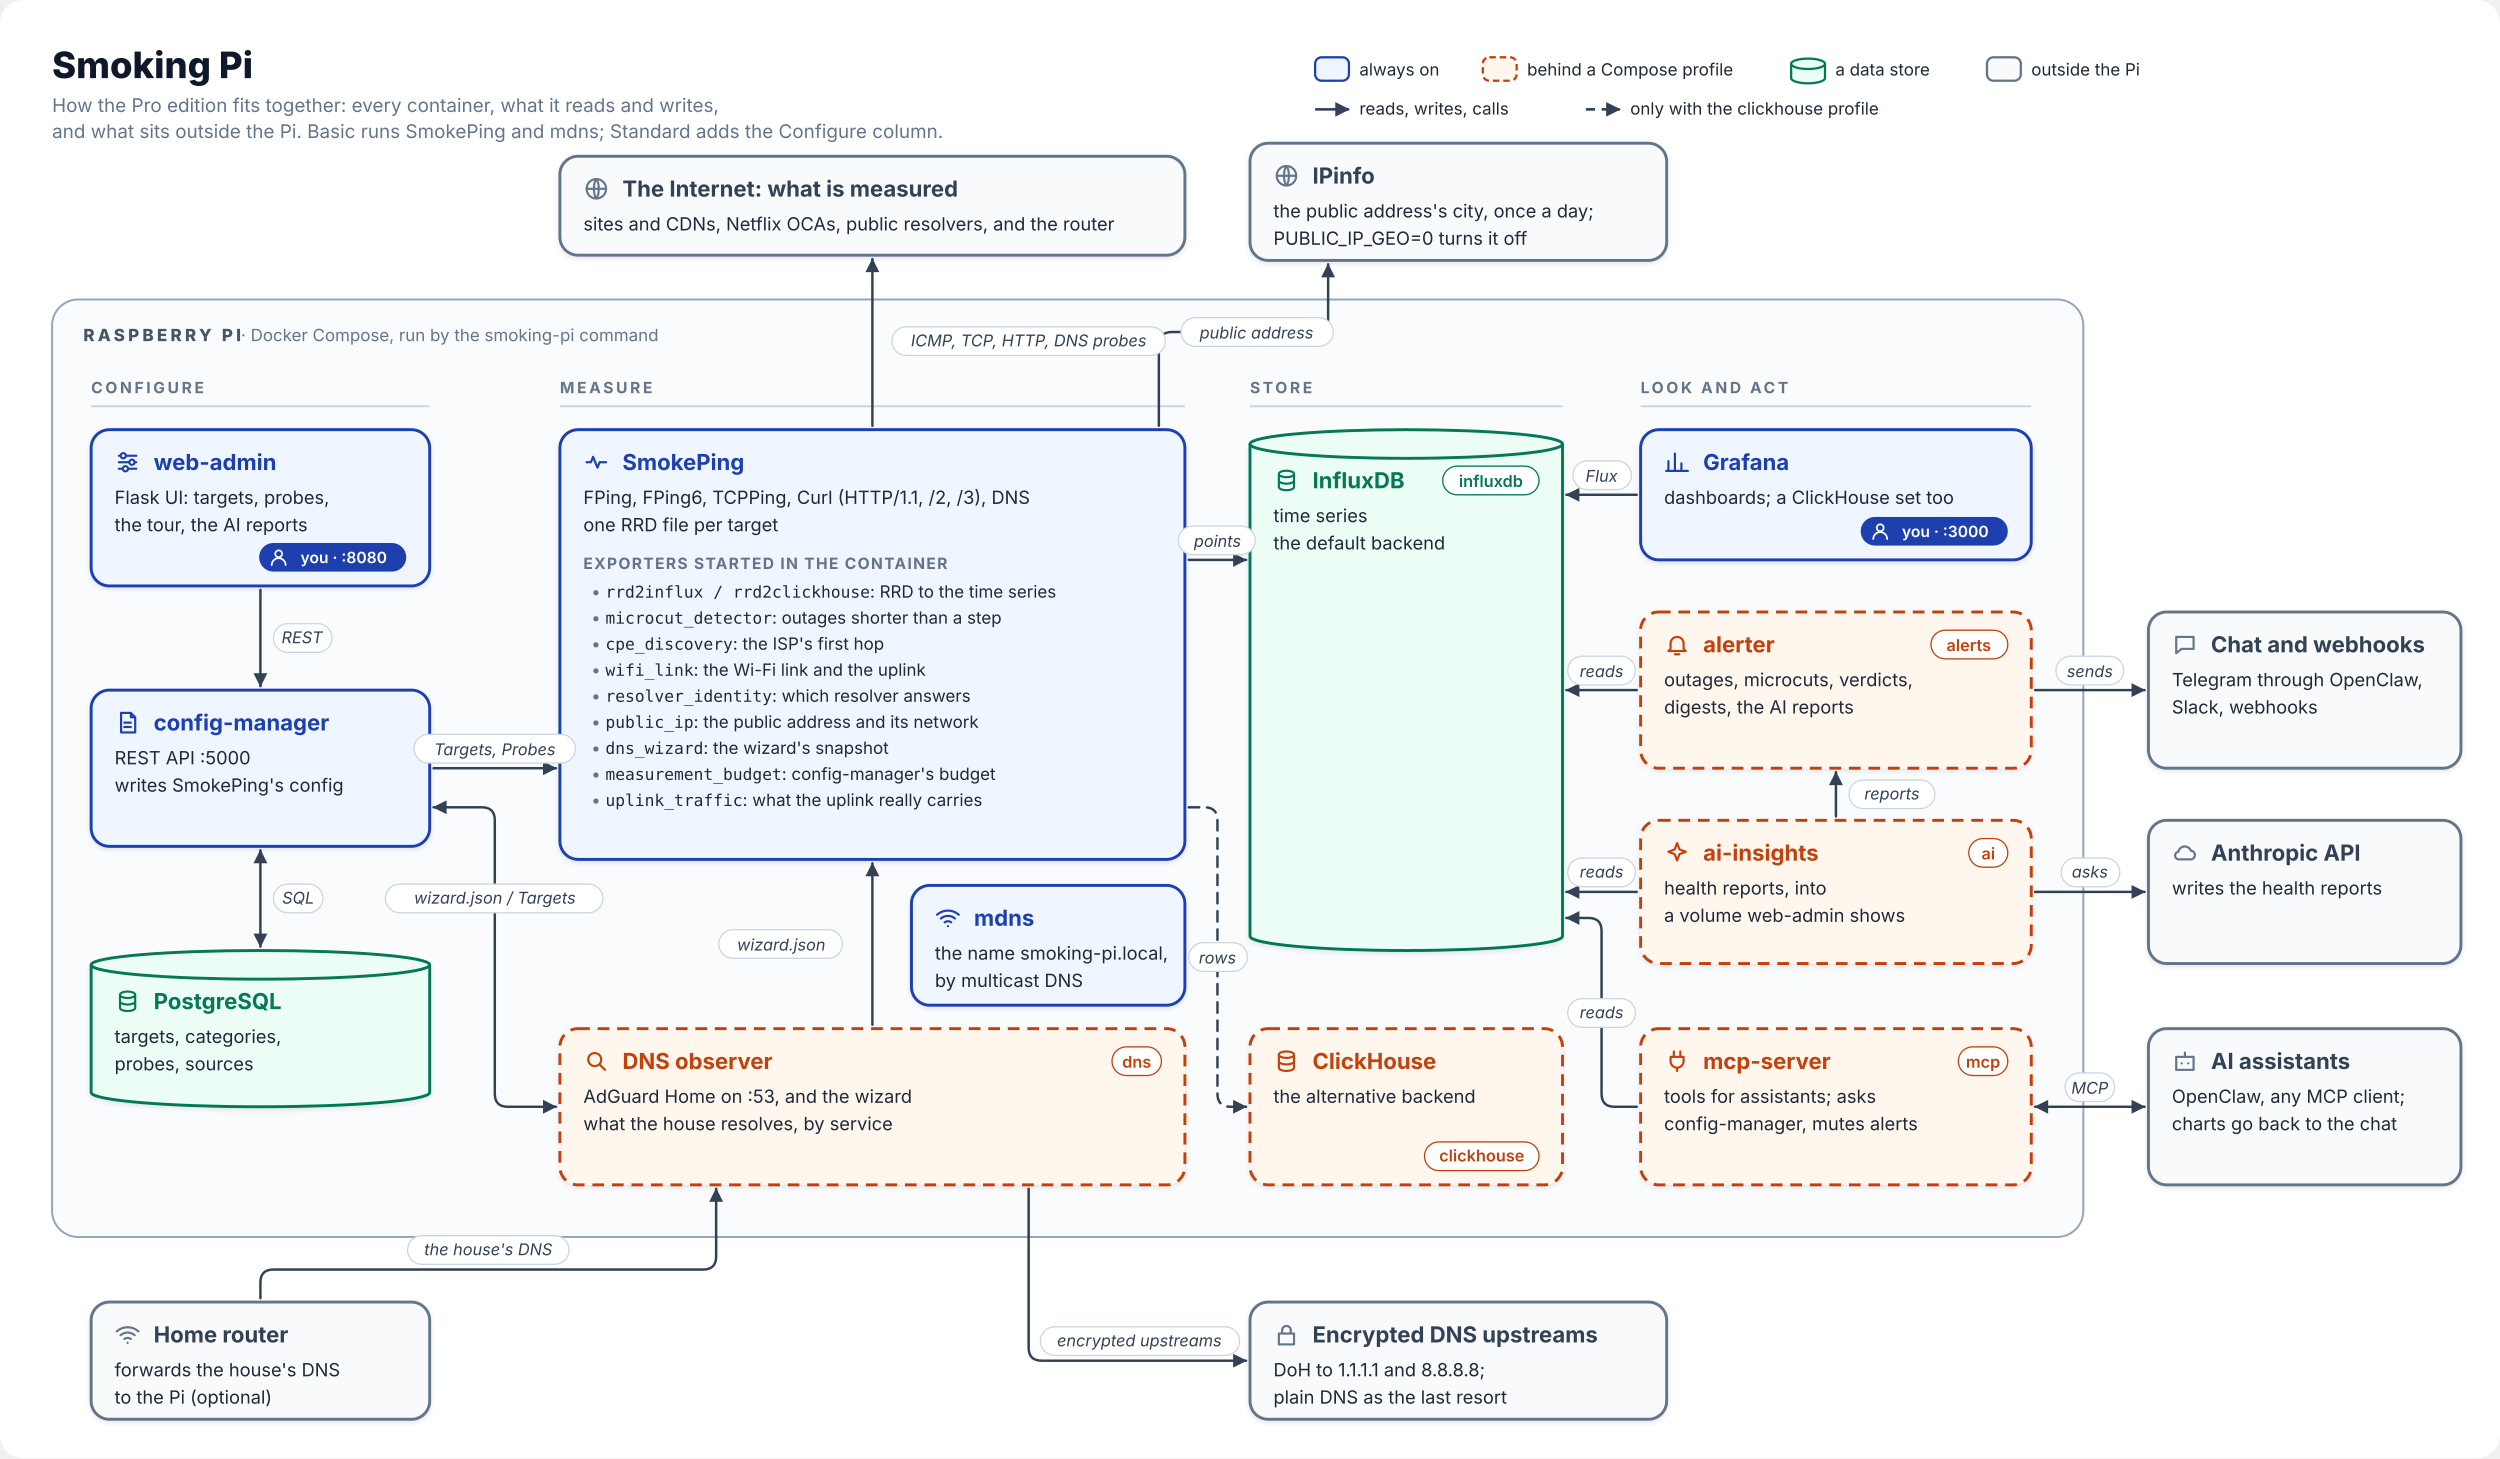
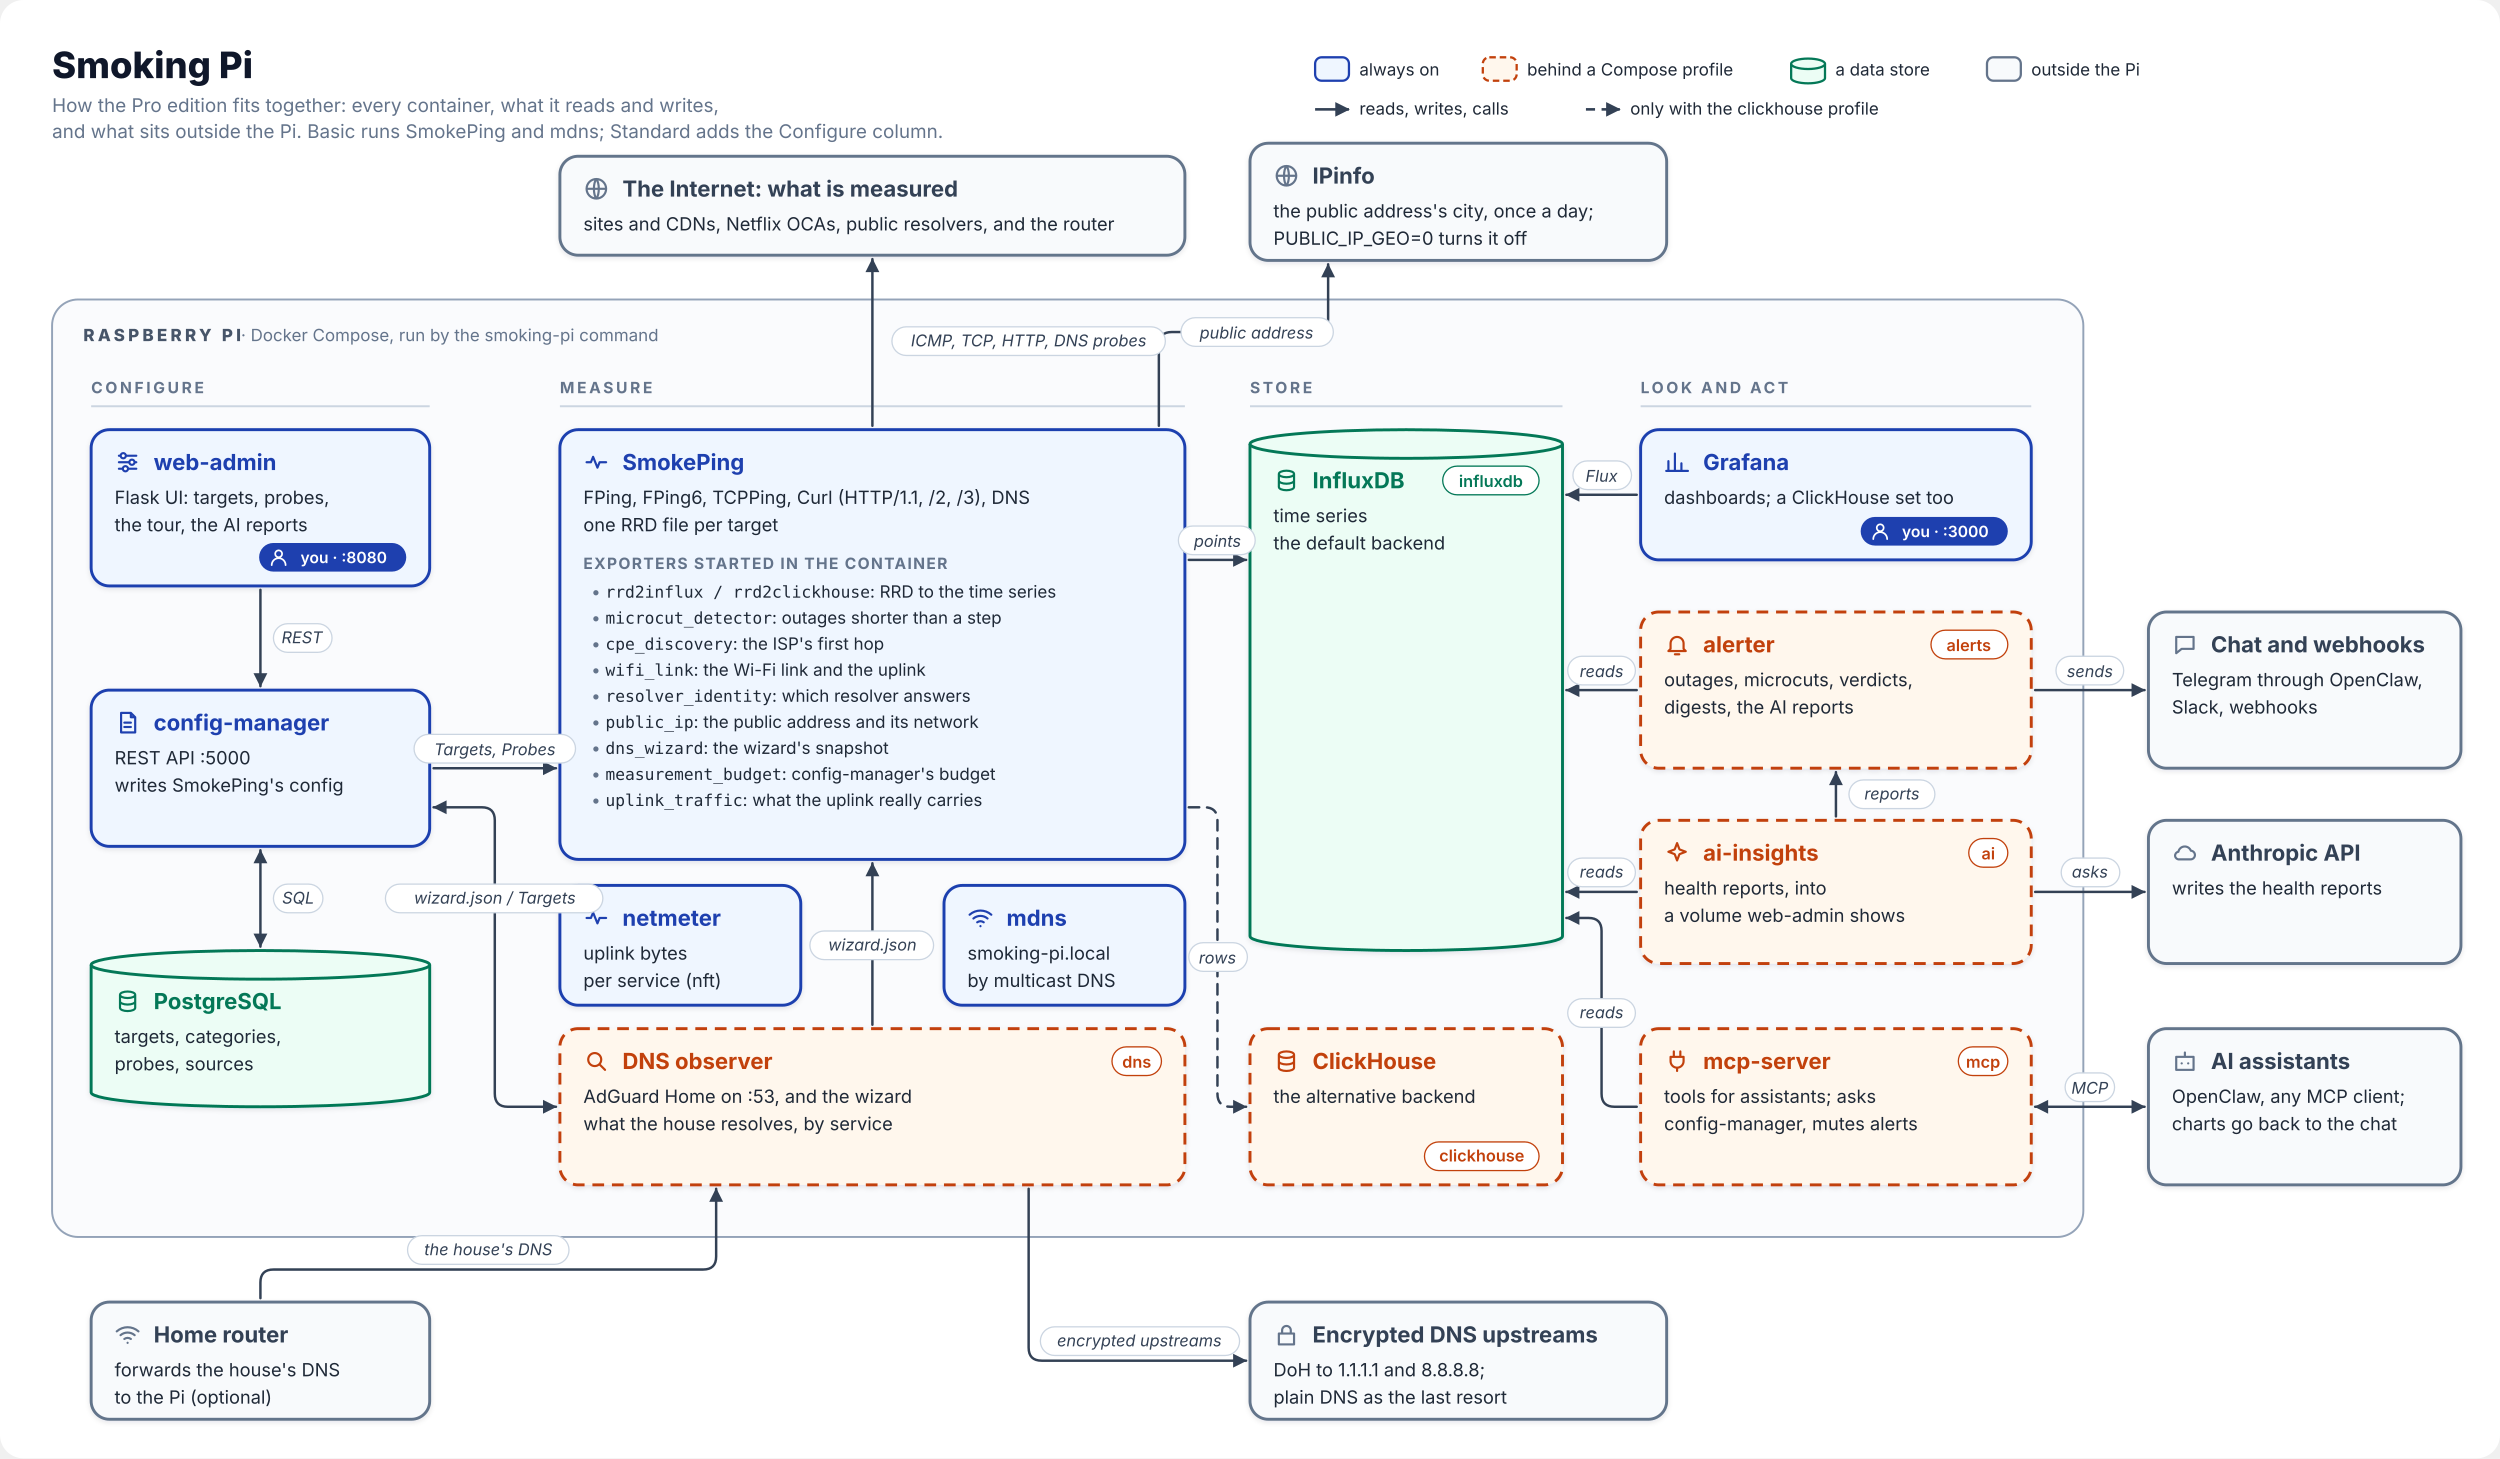
<svg xmlns="http://www.w3.org/2000/svg" viewBox="0 0 1920 1120" width="1920" height="1120" font-family="Inter, ui-sans-serif, system-ui, -apple-system, 'Segoe UI', Helvetica, Arial, sans-serif" role="img" aria-labelledby="t">
  <defs>
    <marker id="arrow" viewBox="0 0 10 10" refX="8.5" refY="5" markerWidth="7" markerHeight="7" orient="auto-start-reverse">
      <path d="M1,1 L9,5 L1,9 z" fill="#334155" />
    </marker>
    <filter id="shadow" x="-4%" y="-6%" width="108%" height="116%">
      <feDropShadow dx="0" dy="1.5" stdDeviation="2" flood-color="#0f172a" flood-opacity="0.10" />
    </filter>
  </defs>
  <rect width="1920" height="1120" rx="18" fill="#ffffff" />
  <text x="40" y="60" font-size="28" font-weight="800" fill="#0f172a">Smoking Pi</text>
  <text x="40" y="86" font-size="14.5" fill="#64748b">How the Pro edition fits together: every container, what it reads and writes,</text>
  <text x="40" y="106" font-size="14.5" fill="#64748b">and what sits outside the Pi. Basic runs SmokePing and mdns; Standard adds the Configure column.</text>
  <rect x="1010" y="44" width="26" height="18" rx="5" fill="#eff6ff" stroke="#1e40af" stroke-width="1.75" />
  <text x="1044" y="58" font-size="13" fill="#1f2937">always on</text>
  <rect x="1138.8" y="44" width="26" height="18" rx="5" fill="#fff7ed" stroke="#c2410c" stroke-width="1.75" stroke-dasharray="5 3" />
  <text x="1172.8" y="58" font-size="13" fill="#1f2937">behind a Compose profile</text>
  <path d="M1375.6,49 v11 a13,4 0 0 0 26,0 v-11" fill="#ecfdf5" stroke="#047857" stroke-width="1.75" />
  <ellipse cx="1388.6" cy="49" rx="13" ry="4" fill="#ecfdf5" stroke="#047857" stroke-width="1.75" />
  <text x="1409.6" y="58" font-size="13" fill="#1f2937">a data store</text>
  <rect x="1526.0" y="44" width="26" height="18" rx="5" fill="#f8fafc" stroke="#64748b" stroke-width="1.75" />
  <text x="1560.0" y="58" font-size="13" fill="#1f2937">outside the Pi</text>
  <path d="M1010,84 h26" fill="none" stroke="#334155" stroke-width="2" marker-end="url(#arrow)" />
  <text x="1044" y="88" font-size="13" fill="#1f2937">reads, writes, calls</text>
  <path d="M1218.0,84 h26" fill="none" stroke="#334155" stroke-width="2" stroke-dasharray="7 5" marker-end="url(#arrow)" />
  <text x="1252.0" y="88" font-size="13" fill="#1f2937">only with the clickhouse profile</text>
  <rect x="40" y="230" width="1560" height="720" rx="20" fill="#fafbfd" stroke="#94a3b8" stroke-width="1.5" />
  <text x="64" y="262" font-size="13" font-weight="800" letter-spacing="2.5" fill="#475569">RASPBERRY PI<tspan font-weight="400" letter-spacing="0" fill="#64748b">   ·   Docker Compose, run by the smoking-pi command</tspan>
  </text>
  <text x="70" y="302" font-size="12" font-weight="700" letter-spacing="2" fill="#64748b">CONFIGURE</text>
  <path d="M70,312 h260" stroke="#cbd5e1" stroke-width="1.5" />
  <text x="430" y="302" font-size="12" font-weight="700" letter-spacing="2" fill="#64748b">MEASURE</text>
  <path d="M430,312 h480" stroke="#cbd5e1" stroke-width="1.5" />
  <text x="960" y="302" font-size="12" font-weight="700" letter-spacing="2" fill="#64748b">STORE</text>
  <path d="M960,312 h240" stroke="#cbd5e1" stroke-width="1.5" />
  <text x="1260" y="302" font-size="12" font-weight="700" letter-spacing="2" fill="#64748b">LOOK AND ACT</text>
  <path d="M1260,312 h300" stroke="#cbd5e1" stroke-width="1.5" />
  <path d="M200,453 L200,527" fill="none" stroke="#334155" stroke-width="1.9" stroke-linecap="round" marker-end="url(#arrow)" />
  <path d="M200,653 L200,727" fill="none" stroke="#334155" stroke-width="1.9" stroke-linecap="round" marker-start="url(#arrow)" marker-end="url(#arrow)" />
  <path d="M333,590 L427,590" fill="none" stroke="#334155" stroke-width="1.9" stroke-linecap="round" marker-end="url(#arrow)" />
  <path d="M670,327 L670,199" fill="none" stroke="#334155" stroke-width="1.9" stroke-linecap="round" marker-end="url(#arrow)" />
  <path d="M890,327 L890.0,265.0 Q890,255 900.0,255.0 L1010.0,255.0 Q1020,255 1020.0,245.0 L1020,203" fill="none" stroke="#334155" stroke-width="1.9" stroke-linecap="round" marker-end="url(#arrow)" />
  <path d="M913,430 L957,430" fill="none" stroke="#334155" stroke-width="1.9" stroke-linecap="round" marker-end="url(#arrow)" />
  <path d="M913,620 L925.0,620.0 Q935,620 935.0,630.0 L935.0,840.0 Q935,850 945.0,850.0 L957,850" fill="none" stroke="#334155" stroke-width="1.9" stroke-linecap="round" stroke-dasharray="8 6" marker-end="url(#arrow)" />
  <path d="M1257,380 L1203,380" fill="none" stroke="#334155" stroke-width="1.9" stroke-linecap="round" marker-end="url(#arrow)" />
  <path d="M1257,530 L1203,530" fill="none" stroke="#334155" stroke-width="1.9" stroke-linecap="round" marker-end="url(#arrow)" />
  <path d="M1257,685 L1203,685" fill="none" stroke="#334155" stroke-width="1.9" stroke-linecap="round" marker-end="url(#arrow)" />
  <path d="M1257,850 L1240.0,850.0 Q1230,850 1230.0,840.0 L1230.0,715.0 Q1230,705 1220.0,705.0 L1203,705" fill="none" stroke="#334155" stroke-width="1.9" stroke-linecap="round" marker-end="url(#arrow)" />
  <path d="M1563,530 L1647,530" fill="none" stroke="#334155" stroke-width="1.9" stroke-linecap="round" marker-end="url(#arrow)" />
  <path d="M1563,685 L1647,685" fill="none" stroke="#334155" stroke-width="1.9" stroke-linecap="round" marker-end="url(#arrow)" />
  <path d="M1647,850 L1563,850" fill="none" stroke="#334155" stroke-width="1.9" stroke-linecap="round" marker-start="url(#arrow)" marker-end="url(#arrow)" />
  <path d="M1410,627 L1410,593" fill="none" stroke="#334155" stroke-width="1.9" stroke-linecap="round" marker-end="url(#arrow)" />
  <path d="M670,787 L670,663" fill="none" stroke="#334155" stroke-width="1.9" stroke-linecap="round" marker-end="url(#arrow)" />
  <path d="M427,850 L390.0,850.0 Q380,850 380.0,840.0 L380.0,630.0 Q380,620 370.0,620.0 L333,620" fill="none" stroke="#334155" stroke-width="1.9" stroke-linecap="round" marker-start="url(#arrow)" marker-end="url(#arrow)" />
  <path d="M200,997 L200.0,985.0 Q200,975 210.0,975.0 L540.0,975.0 Q550,975 550.0,965.0 L550,913" fill="none" stroke="#334155" stroke-width="1.9" stroke-linecap="round" marker-end="url(#arrow)" />
  <path d="M790,913 L790.0,1035.0 Q790,1045 800.0,1045.0 L957,1045" fill="none" stroke="#334155" stroke-width="1.9" stroke-linecap="round" marker-end="url(#arrow)" />
  <rect x="430" y="120" width="480" height="76" rx="14" fill="#f8fafc" stroke="#64748b" stroke-width="2.25" filter="url(#shadow)" />
  <g transform="translate(448,135) scale(0.833)" fill="none" stroke="#64748b" stroke-width="2" stroke-linecap="round" stroke-linejoin="round">
    <path d="M3 12a9 9 0 1 0 18 0 9 9 0 1 0-18 0M3 12h18M12 3c3 3.5 3 14.5 0 18M12 3c-3 3.5-3 14.5 0 18" />
  </g>
  <text x="478" y="151" font-size="17" font-weight="700" fill="#334155">The Internet: what is measured</text>
  <text x="448" y="177" font-size="14" fill="#1f2937">sites and CDNs, Netflix OCAs, public resolvers, and the router</text>
  <rect x="960" y="110" width="320" height="90" rx="14" fill="#f8fafc" stroke="#64748b" stroke-width="2.25" filter="url(#shadow)" />
  <g transform="translate(978,125) scale(0.833)" fill="none" stroke="#64748b" stroke-width="2" stroke-linecap="round" stroke-linejoin="round">
    <path d="M3 12a9 9 0 1 0 18 0 9 9 0 1 0-18 0M3 12h18M12 3c3 3.5 3 14.5 0 18M12 3c-3 3.5-3 14.5 0 18" />
  </g>
  <text x="1008" y="141" font-size="17" font-weight="700" fill="#334155">IPinfo</text>
  <text x="978" y="167" font-size="14" fill="#1f2937">the public address's city, once a day;</text>
  <text x="978" y="188" font-size="14" fill="#1f2937">PUBLIC_IP_GEO=0 turns it off</text>
  <rect x="70" y="1000" width="260" height="90" rx="14" fill="#f8fafc" stroke="#64748b" stroke-width="2.25" filter="url(#shadow)" />
  <g transform="translate(88,1015) scale(0.833)" fill="none" stroke="#64748b" stroke-width="2" stroke-linecap="round" stroke-linejoin="round">
    <path d="M2 9a15 15 0 0 1 20 0M5.5 12.5a10 10 0 0 1 13 0M9 16a5 5 0 0 1 6 0M12 19.5v.1" />
  </g>
  <text x="118" y="1031" font-size="17" font-weight="700" fill="#334155">Home router</text>
  <text x="88" y="1057" font-size="14" fill="#1f2937">forwards the house's DNS</text>
  <text x="88" y="1078" font-size="14" fill="#1f2937">to the Pi (optional)</text>
  <rect x="960" y="1000" width="320" height="90" rx="14" fill="#f8fafc" stroke="#64748b" stroke-width="2.25" filter="url(#shadow)" />
  <g transform="translate(978,1015) scale(0.833)" fill="none" stroke="#64748b" stroke-width="2" stroke-linecap="round" stroke-linejoin="round">
    <path d="M5 11h14v10H5zM8 11V8a4 4 0 0 1 8 0v3" />
  </g>
  <text x="1008" y="1031" font-size="17" font-weight="700" fill="#334155">Encrypted DNS upstreams</text>
  <text x="978" y="1057" font-size="14" fill="#1f2937">DoH to 1.1.1.1 and 8.8.8.8;</text>
  <text x="978" y="1078" font-size="14" fill="#1f2937">plain DNS as the last resort</text>
  <rect x="1650" y="470" width="240" height="120" rx="14" fill="#f8fafc" stroke="#64748b" stroke-width="2.25" filter="url(#shadow)" />
  <g transform="translate(1668,485) scale(0.833)" fill="none" stroke="#64748b" stroke-width="2" stroke-linecap="round" stroke-linejoin="round">
    <path d="M4 5h16v11H9l-5 4z" />
  </g>
  <text x="1698" y="501" font-size="17" font-weight="700" fill="#334155">Chat and webhooks</text>
  <text x="1668" y="527" font-size="14" fill="#1f2937">Telegram through OpenClaw,</text>
  <text x="1668" y="548" font-size="14" fill="#1f2937">Slack, webhooks</text>
  <rect x="1650" y="630" width="240" height="110" rx="14" fill="#f8fafc" stroke="#64748b" stroke-width="2.25" filter="url(#shadow)" />
  <g transform="translate(1668,645) scale(0.833)" fill="none" stroke="#64748b" stroke-width="2" stroke-linecap="round" stroke-linejoin="round">
    <path d="M7 18h10a4 4 0 0 0 .5-8A6 6 0 0 0 6 11a3.5 3.5 0 0 0 1 7z" />
  </g>
  <text x="1698" y="661" font-size="17" font-weight="700" fill="#334155">Anthropic API</text>
  <text x="1668" y="687" font-size="14" fill="#1f2937">writes the health reports</text>
  <rect x="1650" y="790" width="240" height="120" rx="14" fill="#f8fafc" stroke="#64748b" stroke-width="2.25" filter="url(#shadow)" />
  <g transform="translate(1668,805) scale(0.833)" fill="none" stroke="#64748b" stroke-width="2" stroke-linecap="round" stroke-linejoin="round">
    <path d="M4 8h16v12H4zM12 4v4M9 14h.1M15 14h.1" />
  </g>
  <text x="1698" y="821" font-size="17" font-weight="700" fill="#334155">AI assistants</text>
  <text x="1668" y="847" font-size="14" fill="#1f2937">OpenClaw, any MCP client;</text>
  <text x="1668" y="868" font-size="14" fill="#1f2937">charts go back to the chat</text>
  <rect x="70" y="330" width="260" height="120" rx="14" fill="#eff6ff" stroke="#1e40af" stroke-width="2.25" filter="url(#shadow)" />
  <g transform="translate(88,345) scale(0.833)" fill="none" stroke="#1e40af" stroke-width="2" stroke-linecap="round" stroke-linejoin="round">
    <path d="M4 6h16M4 12h16M4 18h16" />
    <circle cx="8" cy="6" r="2.4" fill="#ffffff" />
    <circle cx="16" cy="12" r="2.4" fill="#ffffff" />
    <circle cx="10" cy="18" r="2.4" fill="#ffffff" />
  </g>
  <text x="118" y="361" font-size="17" font-weight="700" fill="#1e40af">web-admin</text>
  <rect x="199" y="417" width="113" height="22" rx="11" fill="#1e40af" />
  <g transform="translate(206,420) scale(0.667)" fill="none" stroke="#ffffff" stroke-width="2" stroke-linecap="round" stroke-linejoin="round">
    <path d="M8 8a4 4 0 1 0 8 0 4 4 0 1 0-8 0M4 21a8 8 0 0 1 16 0" />
  </g>
  <text x="264" y="432.5" text-anchor="middle" font-size="12" font-weight="600" fill="#ffffff">you · :8080</text>
  <text x="88" y="387" font-size="14" fill="#1f2937">Flask UI: targets, probes,</text>
  <text x="88" y="408" font-size="14" fill="#1f2937">the tour, the AI reports</text>
  <rect x="70" y="530" width="260" height="120" rx="14" fill="#eff6ff" stroke="#1e40af" stroke-width="2.25" filter="url(#shadow)" />
  <g transform="translate(88,545) scale(0.833)" fill="none" stroke="#1e40af" stroke-width="2" stroke-linecap="round" stroke-linejoin="round">
    <path d="M6 3h9l4 4v14H6zM15 3v4h4M9 12h6M9 16h6" />
  </g>
  <text x="118" y="561" font-size="17" font-weight="700" fill="#1e40af">config-manager</text>
  <text x="88" y="587" font-size="14" fill="#1f2937">REST API :5000</text>
  <text x="88" y="608" font-size="14" fill="#1f2937">writes SmokePing's config</text>
  <path d="M70,741 v98 a130.0,11 0 0 0 260,0 v-98" fill="#ecfdf5" stroke="#047857" stroke-width="2.25" filter="url(#shadow)" />
  <ellipse cx="200.0" cy="741" rx="130.0" ry="11" fill="#ecfdf5" stroke="#047857" stroke-width="2.25" />
  <g transform="translate(88,759) scale(0.833)" fill="none" stroke="#047857" stroke-width="2" stroke-linecap="round" stroke-linejoin="round">
    <path d="M5 6c0-1.7 3.1-3 7-3s7 1.3 7 3-3.1 3-7 3-7-1.3-7-3zM5 6v12c0 1.7 3.1 3 7 3s7-1.3 7-3V6M5 12c0 1.7 3.1 3 7 3s7-1.3 7-3" />
  </g>
  <text x="118" y="775" font-size="17" font-weight="700" fill="#047857">PostgreSQL</text>
  <text x="88" y="801" font-size="14" fill="#1f2937">targets, categories,</text>
  <text x="88" y="822" font-size="14" fill="#1f2937">probes, sources</text>
  <rect x="430" y="330" width="480" height="330" rx="14" fill="#eff6ff" stroke="#1e40af" stroke-width="2.25" filter="url(#shadow)" />
  <g transform="translate(448,345) scale(0.833)" fill="none" stroke="#1e40af" stroke-width="2" stroke-linecap="round" stroke-linejoin="round">
    <path d="M3 12h4l2-5 4 10 2-5h6" />
  </g>
  <text x="478" y="361" font-size="17" font-weight="700" fill="#1e40af">SmokePing</text>
  <text x="448" y="387" font-size="14" fill="#1f2937">FPing, FPing6, TCPPing, Curl (HTTP/1.1, /2, /3), DNS</text>
  <text x="448" y="408" font-size="14" fill="#1f2937">one RRD file per target</text>
  <text x="448" y="437" font-size="12" font-weight="700" letter-spacing="1" fill="#64748b">EXPORTERS STARTED IN THE CONTAINER</text>
  <text x="454" y="459" font-size="13" fill="#1f2937">
    <tspan fill="#64748b">•</tspan>
    <tspan font-family="ui-monospace, 'SF Mono', Menlo, Consolas, monospace" font-size="12.5">rrd2influx / rrd2clickhouse</tspan>: RRD to the time series</text>
  <text x="454" y="479" font-size="13" fill="#1f2937">
    <tspan fill="#64748b">•</tspan>
    <tspan font-family="ui-monospace, 'SF Mono', Menlo, Consolas, monospace" font-size="12.5">microcut_detector</tspan>: outages shorter than a step</text>
  <text x="454" y="499" font-size="13" fill="#1f2937">
    <tspan fill="#64748b">•</tspan>
    <tspan font-family="ui-monospace, 'SF Mono', Menlo, Consolas, monospace" font-size="12.5">cpe_discovery</tspan>: the ISP's first hop</text>
  <text x="454" y="519" font-size="13" fill="#1f2937">
    <tspan fill="#64748b">•</tspan>
    <tspan font-family="ui-monospace, 'SF Mono', Menlo, Consolas, monospace" font-size="12.5">wifi_link</tspan>: the Wi-Fi link and the uplink</text>
  <text x="454" y="539" font-size="13" fill="#1f2937">
    <tspan fill="#64748b">•</tspan>
    <tspan font-family="ui-monospace, 'SF Mono', Menlo, Consolas, monospace" font-size="12.5">resolver_identity</tspan>: which resolver answers</text>
  <text x="454" y="559" font-size="13" fill="#1f2937">
    <tspan fill="#64748b">•</tspan>
    <tspan font-family="ui-monospace, 'SF Mono', Menlo, Consolas, monospace" font-size="12.5">public_ip</tspan>: the public address and its network</text>
  <text x="454" y="579" font-size="13" fill="#1f2937">
    <tspan fill="#64748b">•</tspan>
    <tspan font-family="ui-monospace, 'SF Mono', Menlo, Consolas, monospace" font-size="12.5">dns_wizard</tspan>: the wizard's snapshot</text>
  <text x="454" y="599" font-size="13" fill="#1f2937">
    <tspan fill="#64748b">•</tspan>
    <tspan font-family="ui-monospace, 'SF Mono', Menlo, Consolas, monospace" font-size="12.5">measurement_budget</tspan>: config-manager's budget</text>
  <text x="454" y="619" font-size="13" fill="#1f2937">
    <tspan fill="#64748b">•</tspan>
    <tspan font-family="ui-monospace, 'SF Mono', Menlo, Consolas, monospace" font-size="12.5">uplink_traffic</tspan>: what the uplink really carries</text>
-   <rect x="700" y="680" width="210" height="92" rx="14" fill="#eff6ff" stroke="#1e40af" stroke-width="2.25" filter="url(#shadow)" />
-   <g transform="translate(718,695) scale(0.833)" fill="none" stroke="#1e40af" stroke-width="2" stroke-linecap="round" stroke-linejoin="round">
+   <rect x="725" y="680" width="185" height="92" rx="14" fill="#eff6ff" stroke="#1e40af" stroke-width="2.25" filter="url(#shadow)" />
+   <g transform="translate(743,695) scale(0.833)" fill="none" stroke="#1e40af" stroke-width="2" stroke-linecap="round" stroke-linejoin="round">
    <path d="M2 9a15 15 0 0 1 20 0M5.5 12.5a10 10 0 0 1 13 0M9 16a5 5 0 0 1 6 0M12 19.5v.1" />
  </g>
-   <text x="748" y="711" font-size="17" font-weight="700" fill="#1e40af">mdns</text>
-   <text x="718" y="737" font-size="14" fill="#1f2937">the name smoking-pi.local,</text>
-   <text x="718" y="758" font-size="14" fill="#1f2937">by multicast DNS</text>
+   <text x="773" y="711" font-size="17" font-weight="700" fill="#1e40af">mdns</text>
+   <text x="743" y="737" font-size="14" fill="#1f2937">smoking-pi.local</text>
+   <text x="743" y="758" font-size="14" fill="#1f2937">by multicast DNS</text>
+   <rect x="430" y="680" width="185" height="92" rx="14" fill="#eff6ff" stroke="#1e40af" stroke-width="2.25" filter="url(#shadow)" />
+   <g transform="translate(448,695) scale(0.833)" fill="none" stroke="#1e40af" stroke-width="2" stroke-linecap="round" stroke-linejoin="round">
+     <path d="M3 12h4l2-5 4 10 2-5h6" />
+   </g>
+   <text x="478" y="711" font-size="17" font-weight="700" fill="#1e40af">netmeter</text>
+   <text x="448" y="737" font-size="14" fill="#1f2937">uplink bytes</text>
+   <text x="448" y="758" font-size="14" fill="#1f2937">per service (nft)</text>
  <rect x="430" y="790" width="480" height="120" rx="14" fill="#fff7ed" stroke="#c2410c" stroke-width="2.25" stroke-dasharray="9 6" filter="url(#shadow)" />
  <g transform="translate(448,805) scale(0.833)" fill="none" stroke="#c2410c" stroke-width="2" stroke-linecap="round" stroke-linejoin="round">
    <path d="M15 15l5 5M4.5 10.5a6 6 0 1 0 12 0 6 6 0 1 0-12 0" />
  </g>
  <text x="478" y="821" font-size="17" font-weight="700" fill="#c2410c">DNS observer</text>
  <rect x="854" y="804" width="38" height="22" rx="11" fill="#ffffff" stroke="#c2410c" stroke-width="1" />
  <text x="873" y="820" text-anchor="middle" font-size="12.5" font-weight="600" fill="#c2410c">dns</text>
  <text x="448" y="847" font-size="14" fill="#1f2937">AdGuard Home on :53, and the wizard</text>
  <text x="448" y="868" font-size="14" fill="#1f2937">what the house resolves, by service</text>
  <path d="M960,341 v378 a120.0,11 0 0 0 240,0 v-378" fill="#ecfdf5" stroke="#047857" stroke-width="2.25" filter="url(#shadow)" />
  <ellipse cx="1080.0" cy="341" rx="120.0" ry="11" fill="#ecfdf5" stroke="#047857" stroke-width="2.25" />
  <g transform="translate(978,359) scale(0.833)" fill="none" stroke="#047857" stroke-width="2" stroke-linecap="round" stroke-linejoin="round">
    <path d="M5 6c0-1.7 3.1-3 7-3s7 1.3 7 3-3.1 3-7 3-7-1.3-7-3zM5 6v12c0 1.7 3.1 3 7 3s7-1.3 7-3V6M5 12c0 1.7 3.1 3 7 3s7-1.3 7-3" />
  </g>
  <text x="1008" y="375" font-size="17" font-weight="700" fill="#047857">InfluxDB</text>
  <rect x="1108" y="358" width="74" height="22" rx="11" fill="#ffffff" stroke="#047857" stroke-width="1" />
  <text x="1145" y="374" text-anchor="middle" font-size="12.5" font-weight="600" fill="#047857">influxdb</text>
  <text x="978" y="401" font-size="14" fill="#1f2937">time series</text>
  <text x="978" y="422" font-size="14" fill="#1f2937">the default backend</text>
  <rect x="960" y="790" width="240" height="120" rx="14" fill="#fff7ed" stroke="#c2410c" stroke-width="2.25" stroke-dasharray="9 6" filter="url(#shadow)" />
  <g transform="translate(978,805) scale(0.833)" fill="none" stroke="#c2410c" stroke-width="2" stroke-linecap="round" stroke-linejoin="round">
    <path d="M5 6c0-1.7 3.1-3 7-3s7 1.3 7 3-3.1 3-7 3-7-1.3-7-3zM5 6v12c0 1.7 3.1 3 7 3s7-1.3 7-3V6M5 12c0 1.7 3.1 3 7 3s7-1.3 7-3" />
  </g>
  <text x="1008" y="821" font-size="17" font-weight="700" fill="#c2410c">ClickHouse</text>
  <rect x="1094" y="877" width="88" height="22" rx="11" fill="#ffffff" stroke="#c2410c" stroke-width="1" />
  <text x="1138" y="892" text-anchor="middle" font-size="12.5" font-weight="600" fill="#c2410c">clickhouse</text>
  <text x="978" y="847" font-size="14" fill="#1f2937">the alternative backend</text>
  <rect x="1260" y="330" width="300" height="100" rx="14" fill="#eff6ff" stroke="#1e40af" stroke-width="2.25" filter="url(#shadow)" />
  <g transform="translate(1278,345) scale(0.833)" fill="none" stroke="#1e40af" stroke-width="2" stroke-linecap="round" stroke-linejoin="round">
    <path d="M4 20v-9M10 20V4M16 20v-7M2 20h20" />
  </g>
  <text x="1308" y="361" font-size="17" font-weight="700" fill="#1e40af">Grafana</text>
  <rect x="1429" y="397" width="113" height="22" rx="11" fill="#1e40af" />
  <g transform="translate(1436,400) scale(0.667)" fill="none" stroke="#ffffff" stroke-width="2" stroke-linecap="round" stroke-linejoin="round">
    <path d="M8 8a4 4 0 1 0 8 0 4 4 0 1 0-8 0M4 21a8 8 0 0 1 16 0" />
  </g>
  <text x="1494" y="412.5" text-anchor="middle" font-size="12" font-weight="600" fill="#ffffff">you · :3000</text>
  <text x="1278" y="387" font-size="14" fill="#1f2937">dashboards; a ClickHouse set too</text>
  <rect x="1260" y="470" width="300" height="120" rx="14" fill="#fff7ed" stroke="#c2410c" stroke-width="2.25" stroke-dasharray="9 6" filter="url(#shadow)" />
  <g transform="translate(1278,485) scale(0.833)" fill="none" stroke="#c2410c" stroke-width="2" stroke-linecap="round" stroke-linejoin="round">
    <path d="M6 16v-5a6 6 0 0 1 12 0v5l2 2H4zM10 21h4" />
  </g>
  <text x="1308" y="501" font-size="17" font-weight="700" fill="#c2410c">alerter</text>
  <rect x="1483" y="484" width="59" height="22" rx="11" fill="#ffffff" stroke="#c2410c" stroke-width="1" />
  <text x="1512" y="500" text-anchor="middle" font-size="12.5" font-weight="600" fill="#c2410c">alerts</text>
  <text x="1278" y="527" font-size="14" fill="#1f2937">outages, microcuts, verdicts,</text>
  <text x="1278" y="548" font-size="14" fill="#1f2937">digests, the AI reports</text>
  <rect x="1260" y="630" width="300" height="110" rx="14" fill="#fff7ed" stroke="#c2410c" stroke-width="2.25" stroke-dasharray="9 6" filter="url(#shadow)" />
  <g transform="translate(1278,645) scale(0.833)" fill="none" stroke="#c2410c" stroke-width="2" stroke-linecap="round" stroke-linejoin="round">
    <path d="M12 3l2.2 5.8L20 11l-5.8 2.2L12 19l-2.2-5.8L4 11l5.8-2.2z" />
  </g>
  <text x="1308" y="661" font-size="17" font-weight="700" fill="#c2410c">ai-insights</text>
  <rect x="1512" y="644" width="30" height="22" rx="11" fill="#ffffff" stroke="#c2410c" stroke-width="1" />
  <text x="1527" y="660" text-anchor="middle" font-size="12.5" font-weight="600" fill="#c2410c">ai</text>
  <text x="1278" y="687" font-size="14" fill="#1f2937">health reports, into</text>
  <text x="1278" y="708" font-size="14" fill="#1f2937">a volume web-admin shows</text>
  <rect x="1260" y="790" width="300" height="120" rx="14" fill="#fff7ed" stroke="#c2410c" stroke-width="2.25" stroke-dasharray="9 6" filter="url(#shadow)" />
  <g transform="translate(1278,805) scale(0.833)" fill="none" stroke="#c2410c" stroke-width="2" stroke-linecap="round" stroke-linejoin="round">
    <path d="M9 3v5M15 3v5M6 8h12v4a6 6 0 0 1-12 0zM12 18v3" />
  </g>
  <text x="1308" y="821" font-size="17" font-weight="700" fill="#c2410c">mcp-server</text>
  <rect x="1504" y="804" width="38" height="22" rx="11" fill="#ffffff" stroke="#c2410c" stroke-width="1" />
  <text x="1523" y="820" text-anchor="middle" font-size="12.5" font-weight="600" fill="#c2410c">mcp</text>
  <text x="1278" y="847" font-size="14" fill="#1f2937">tools for assistants; asks</text>
  <text x="1278" y="868" font-size="14" fill="#1f2937">config-manager, mutes alerts</text>
  <rect x="210" y="479" width="45" height="22" rx="11" fill="#ffffff" stroke="#cbd5e1" stroke-width="1" />
  <text x="232" y="494" text-anchor="middle" font-size="12.5" font-weight="normal" font-style="italic" fill="#334155">REST</text>
  <rect x="210" y="679" width="38" height="22" rx="11" fill="#ffffff" stroke="#cbd5e1" stroke-width="1" />
  <text x="229" y="694" text-anchor="middle" font-size="12.5" font-weight="normal" font-style="italic" fill="#334155">SQL</text>
  <rect x="318" y="564" width="124" height="22" rx="11" fill="#ffffff" stroke="#cbd5e1" stroke-width="1" />
  <text x="380" y="580" text-anchor="middle" font-size="12.5" font-weight="normal" font-style="italic" fill="#334155">Targets, Probes</text>
  <rect x="685" y="251" width="210" height="22" rx="11" fill="#ffffff" stroke="#cbd5e1" stroke-width="1" />
  <text x="790" y="266" text-anchor="middle" font-size="12.5" font-weight="normal" font-style="italic" fill="#334155">ICMP, TCP, HTTP, DNS probes</text>
  <rect x="907" y="244" width="117" height="22" rx="11" fill="#ffffff" stroke="#cbd5e1" stroke-width="1" />
  <text x="965" y="260" text-anchor="middle" font-size="12.5" font-weight="normal" font-style="italic" fill="#334155">public address</text>
  <rect x="905" y="404" width="59" height="22" rx="11" fill="#ffffff" stroke="#cbd5e1" stroke-width="1" />
  <text x="935" y="420" text-anchor="middle" font-size="12.5" font-weight="normal" font-style="italic" fill="#334155">points</text>
  <rect x="913" y="724" width="45" height="22" rx="11" fill="#ffffff" stroke="#cbd5e1" stroke-width="1" />
  <text x="935" y="740" text-anchor="middle" font-size="12.5" font-weight="normal" font-style="italic" fill="#334155">rows</text>
  <rect x="1208" y="354" width="45" height="22" rx="11" fill="#ffffff" stroke="#cbd5e1" stroke-width="1" />
  <text x="1230" y="370" text-anchor="middle" font-size="12.5" font-weight="normal" font-style="italic" fill="#334155">Flux</text>
  <rect x="1204" y="504" width="52" height="22" rx="11" fill="#ffffff" stroke="#cbd5e1" stroke-width="1" />
  <text x="1230" y="520" text-anchor="middle" font-size="12.5" font-weight="normal" font-style="italic" fill="#334155">reads</text>
  <rect x="1204" y="659" width="52" height="22" rx="11" fill="#ffffff" stroke="#cbd5e1" stroke-width="1" />
  <text x="1230" y="674" text-anchor="middle" font-size="12.5" font-weight="normal" font-style="italic" fill="#334155">reads</text>
  <rect x="1204" y="767" width="52" height="22" rx="11" fill="#ffffff" stroke="#cbd5e1" stroke-width="1" />
  <text x="1230" y="782" text-anchor="middle" font-size="12.5" font-weight="normal" font-style="italic" fill="#334155">reads</text>
  <rect x="1579" y="504" width="52" height="22" rx="11" fill="#ffffff" stroke="#cbd5e1" stroke-width="1" />
  <text x="1605" y="520" text-anchor="middle" font-size="12.5" font-weight="normal" font-style="italic" fill="#334155">sends</text>
  <rect x="1583" y="659" width="45" height="22" rx="11" fill="#ffffff" stroke="#cbd5e1" stroke-width="1" />
  <text x="1605" y="674" text-anchor="middle" font-size="12.5" font-weight="normal" font-style="italic" fill="#334155">asks</text>
  <rect x="1586" y="824" width="38" height="22" rx="11" fill="#ffffff" stroke="#cbd5e1" stroke-width="1" />
  <text x="1605" y="840" text-anchor="middle" font-size="12.5" font-weight="normal" font-style="italic" fill="#334155">MCP</text>
  <rect x="1420" y="599" width="66" height="22" rx="11" fill="#ffffff" stroke="#cbd5e1" stroke-width="1" />
  <text x="1453" y="614" text-anchor="middle" font-size="12.5" font-weight="normal" font-style="italic" fill="#334155">reports</text>
-   <rect x="552" y="714" width="95" height="22" rx="11" fill="#ffffff" stroke="#cbd5e1" stroke-width="1" />
-   <text x="600" y="730" text-anchor="middle" font-size="12.5" font-weight="normal" font-style="italic" fill="#334155">wizard.json</text>
+   <rect x="622" y="715" width="95" height="22" rx="11" fill="#ffffff" stroke="#cbd5e1" stroke-width="1" />
+   <text x="670" y="730" text-anchor="middle" font-size="12.5" font-weight="normal" font-style="italic" fill="#334155">wizard.json</text>
  <rect x="296" y="679" width="167" height="22" rx="11" fill="#ffffff" stroke="#cbd5e1" stroke-width="1" />
  <text x="380" y="694" text-anchor="middle" font-size="12.5" font-weight="normal" font-style="italic" fill="#334155">wizard.json / Targets</text>
  <rect x="313" y="949" width="124" height="22" rx="11" fill="#ffffff" stroke="#cbd5e1" stroke-width="1" />
  <text x="375" y="964" text-anchor="middle" font-size="12.5" font-weight="normal" font-style="italic" fill="#334155">the house's DNS</text>
  <rect x="799" y="1019" width="153" height="22" rx="11" fill="#ffffff" stroke="#cbd5e1" stroke-width="1" />
  <text x="875" y="1034" text-anchor="middle" font-size="12.5" font-weight="normal" font-style="italic" fill="#334155">encrypted upstreams</text>
</svg>
